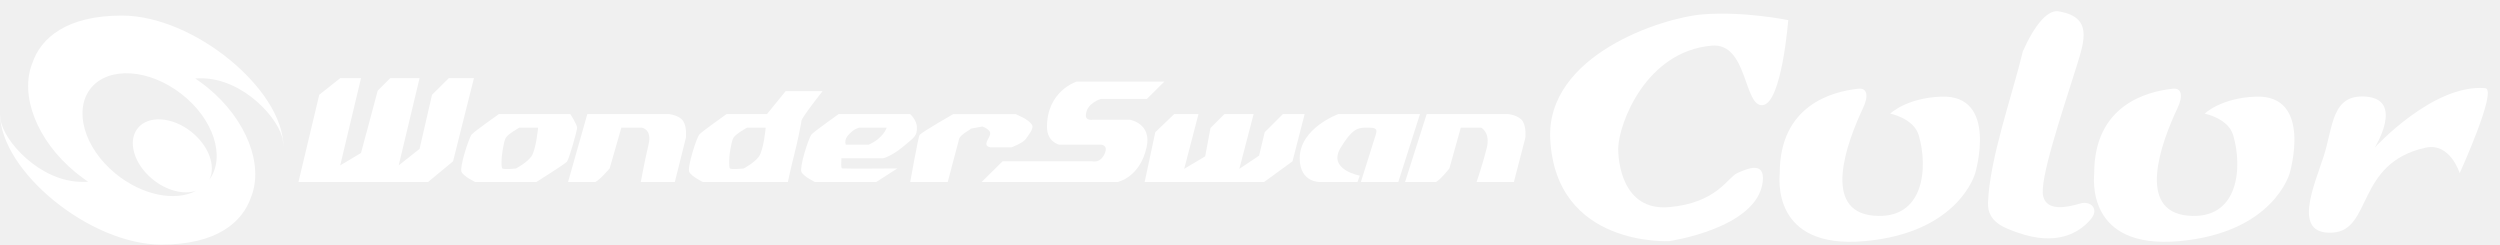
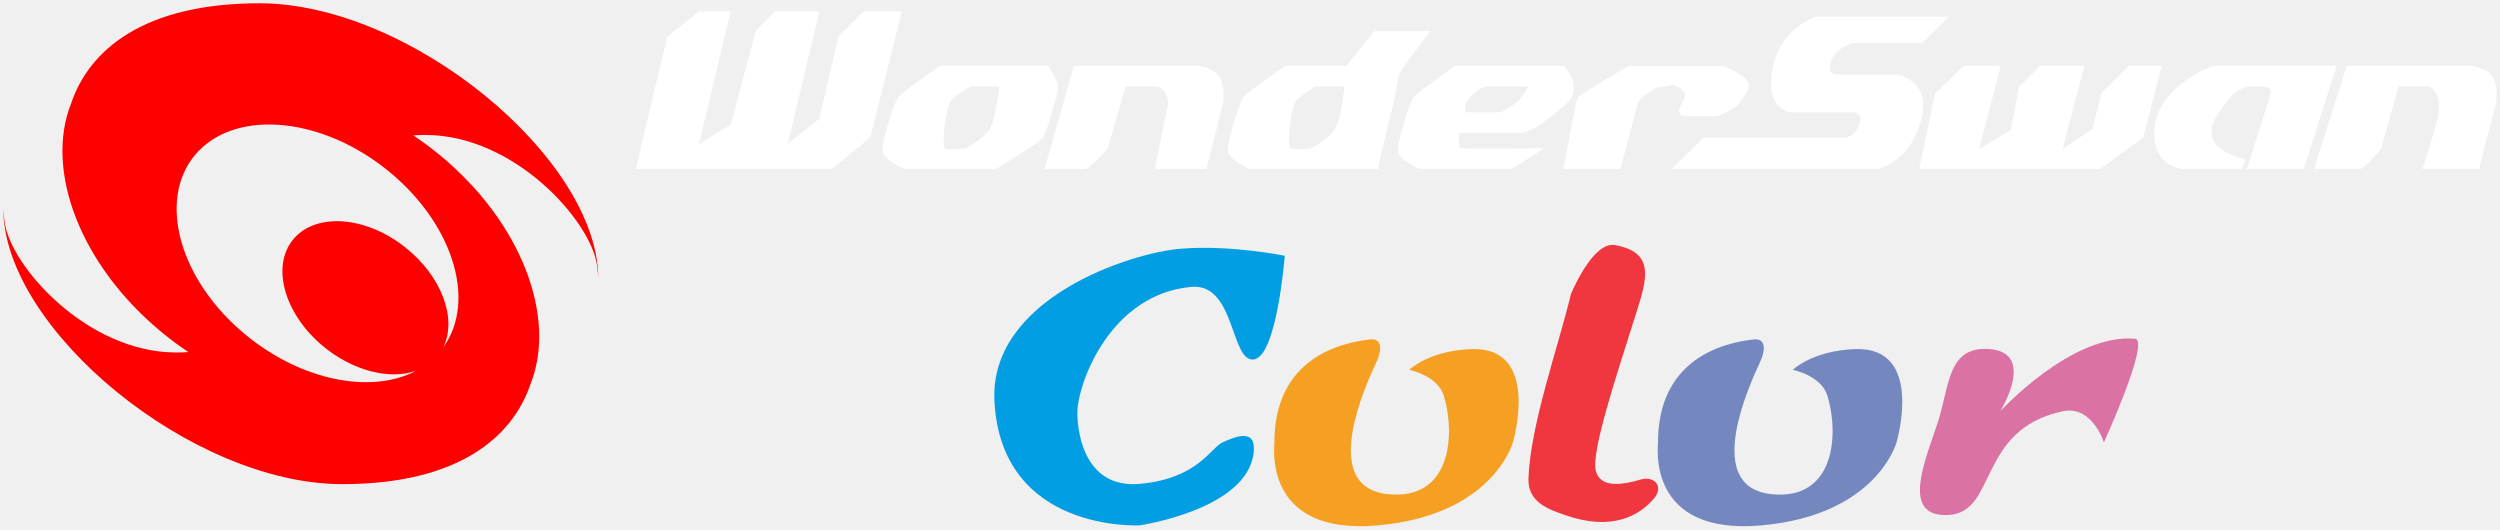
- <svg xmlns="http://www.w3.org/2000/svg" enable-background="new 0 0 566.936 85.117" height="90.903" viewBox="0 0 929.084 90.903" width="929.084">
-   <g fill="#fff" transform="translate(0 5.785248)">
+ <svg xmlns="http://www.w3.org/2000/svg" width="761.6" height="161.3" enable-background="new -90.674 86 759.604 159.302" version="1.1" viewBox="-90.674 86 761.6 161.3">
+   <g transform="translate(.999 1)">
+     <path d="m34.216 126.24c1.222-0.088 2.456-0.127 3.706-0.127 27.223 0 50.532 26.348 52.282 39.772 0.186 1.401 0.312 2.661 0.399 3.735-0.365-36.584-57.422-83.621-103.23-83.621-35.406 0-51.91 14.336-57.354 30.431-8.116 20.308 2.598 49.249 27.652 69.85 2.622 2.153 5.308 4.146 8.042 5.972-1.226 0.083-2.456 0.126-3.701 0.126-27.222 0-50.538-26.353-52.286-39.776-0.181-1.401-0.313-2.656-0.396-3.735 0.362 36.583 57.423 83.619 103.23 83.619 35.406 0 51.909-14.331 57.359-30.43 8.11-20.308-2.597-49.244-27.656-69.851-2.618-2.152-5.309-4.14-8.044-5.965zm-51.026 60.777c-20.162-16.572-26.949-40.929-15.523-54.718 11.44-13.808 37.154-12.217 57.809 3.867 20.493 15.967 28.379 40.206 17.857 54.685 4.355-8.711-0.45-21.778-11.666-30.597-12.163-9.561-27.305-10.508-34.043-2.3-6.729 8.198-2.729 22.671 9.145 32.525 9.146 7.588 20.327 10.274 28.283 7.491-13.557 7.148-34.796 3.08-51.862-10.953z" fill="#f00" />
+     <path d="m400.8 159.76c-4.492-1.324-9.556 5.023-13.879 14.709-3.852 16.146-12.414 39.951-12.965 56.377-0.25 7.289 6.479 9.426 11.051 11.039 14.471 5.105 22.934 0.111 27.243-5.104 3.1-3.74-0.179-6.859-4.021-5.715-5.556 1.643-12.344 2.758-13.746-2.607-1.545-5.916 6.688-30.225 12.373-48.324 3.108-9.879 5.736-18.08-6.056-20.375z" fill="#f0373f" />
+     <path d="m325.82 188.4c-9.795 1.012-29.26 6.195-29.26 31.375 0 1.186-3.551 28.43 31.586 25.271 35.148-3.16 41.064-25.271 41.064-25.271s8.693-29.221-12.636-28.428c-13.017 0.48-18.952 6.316-18.952 6.316s8.684 1.705 10.559 7.941c3.561 11.822 2.247 31.77-16.876 29.963-19.192-1.813-9.817-27.166-3.77-40.021 2.088-4.42 1.574-7.488-1.715-7.146z" fill="#f5a023" />
+     <path d="m442.69 188.4c-9.797 1.012-29.263 6.195-29.263 31.375 0 1.186-3.549 28.43 31.587 25.271 35.147-3.16 41.065-25.271 41.065-25.271s8.692-29.221-12.636-28.428c-13.017 0.48-18.951 6.316-18.951 6.316s8.682 1.705 10.557 7.941c3.562 11.822 2.247 31.77-16.876 29.963-19.192-1.813-9.817-27.166-3.771-40.021 2.09-4.42 1.577-7.488-1.712-7.146z" fill="#7487bf" />
+     <path d="m211.27 207.14c-1.574-31.197 41.515-45.195 56.857-46.379 15.354-1.194 31.588 2.154 31.588 2.154s-2.367 30.797-9.477 31.588c-7.1 0.793-5.525-23.295-18.953-22.109-24.588 2.166-34.455 28.969-34.747 37.902-0.129 4.322 1.194 23.686 18.953 22.111 17.769-1.586 21.72-11.061 25.27-12.635 3.56-1.586 10.368-4.703 9.477 3.158-1.966 17.367-34.746 22.111-34.746 22.111s-42.177 2.328-44.222-37.901z" fill="#019ee3" />
+     <path d="m501.88 241.89c-15.004 0.793-6.711-17.377-3.159-28.428 3.56-11.063 2.907-23.184 15.793-22.111 14.249 1.176 3.158 18.953 3.158 18.953s21.641-23.734 41.063-22.109c4.743 0.389-9.477 31.586-9.477 31.586s-3.551-11.451-12.634-9.477c-26.112 5.676-19.735 30.795-34.744 31.586z" fill="#da72a3" />
    <g fill="#fff">
-       <path d="m168.372 54.158-9.313 7.705h-48.147l7.734-32.427 7.789-6.181h7.732l-7.732 32.427 7.732-4.628 6.208-23.142 4.656-4.657h10.895l-7.761 32.427 7.761-6.153 4.629-20.093 6.237-6.181h9.341z" />
-       <path d="m480.338 54.158-10.583 7.705h-44.365l3.951-18.514 7.026-6.745h9.031l-5.304 20.349 7.789-4.629 1.974-10.527 5.195-5.193h10.837l-5.307 20.349 7.339-4.911 2.088-8.693 6.772-6.745h8.073z" />
-       <path d="m364.797 61.863 7.789-7.705h33.416s2.877.848 4.516-2.793c1.495-3.388-1.411-3.388-1.411-3.388h-15.522s-4.459-1.017-4.486-6.491c-.085-13.461 10.979-16.934 10.979-16.934h32.622l-6.489 6.436h-17.104s-5.447 1.553-5.561 6.097c-.084 2.06 2.455 1.637 2.455 1.637h13.941s8.071 1.354 6.209 10.047c-2.428 11.431-10.838 13.095-10.838 13.095h-50.516z" />
-       <path d="m338.269 61.863h13.94l4.233-16.029c.509-1.863 5.419-3.979 4.121-3.754-1.271.226 4.459-.848 4.459-.848s1.806.508 2.709 1.75c.933 1.213-.903 3.021-1.157 4.432-.254 1.41 1.553 1.552 1.553 1.552h7.789s4.178-1.552 5.307-3.104c1.102-1.58 2.482-3.217 2.482-4.6s-3.076-3.104-3.076-3.104l-3.133-1.524h-23.283s-11.146 6.379-12.444 7.705c-.454.393-3.5 17.524-3.5 17.524z" />
-       <path d="m175.313 44.168c-1.072 1.24-4.571 12.135-3.81 13.912.79 1.723 5.108 3.781 5.108 3.781h22.69s10.583-6.632 11.401-7.563c.79-.959 3.782-11.543 3.782-12.645 0-1.101-2.54-5.052-2.54-5.052h-26.529c.002.003-8.999 6.325-10.102 7.567zm17.696-2.512h6.971s-.79 8.383-2.539 10.752c-1.778 2.371-5.701 4.432-5.701 4.432s-4.402.452-5.023 0c-.649-.508-.17-5.053-.17-5.053s.593-4.909 1.411-6.35c.791-1.41 5.051-3.781 5.051-3.781z" />
-       <path d="m259.924 44.168c-1.073 1.24-4.572 12.135-3.782 13.912.79 1.723 5.08 3.781 5.08 3.781h31.58s1.045-5.022 2.343-10.104c1.241-4.77 2.709-12.105 2.709-12.645 0-1.129 7.846-11.033 7.846-11.033h-13.716l-6.941 8.521h-15.015c.029.004-8.974 6.326-10.104 7.568zm17.695-2.512h6.942s-.763 8.383-2.54 10.752c-1.723 2.371-5.673 4.432-5.673 4.432s-4.402.452-5.052 0c-.593-.508-.169-5.053-.169-5.053s.593-4.909 1.439-6.35c.791-1.41 5.053-3.781 5.053-3.781z" />
-       <path d="m211.101 61.863 7.168-25.26h30.311s4.008.424 5.362 2.682c1.411 2.259.96 6.152.96 6.152l-4.121 16.426h-12.644s1.468-8.043 2.879-13.886c1.411-5.842-2.54-6.321-2.54-6.321h-7.563l-4.346 15.154s-3.782 4.403-5.362 5.053z" />
-       <path d="m522.162 61.863 8.044-25.26h30.311s3.979.424 5.391 2.682c1.412 2.259.96 6.152.96 6.152l-4.262 16.426h-13.857s2.314-6.772 3.782-12.645c1.411-5.813-2.061-7.563-2.061-7.563h-7.592l-4.233 15.154s-3.499 4.403-5.051 5.053h-11.432z" />
-       <path d="m301.607 44.168c-1.102 1.24-4.544 12.135-3.781 13.912.762 1.723 5.051 3.781 5.051 3.781h22.72s4.516-2.822 7.874-5.052c0 0-19.305.142-20.489 0-.536-.056-.338-2.397-.282-3.78h15.522s2.991-.649 7.45-4.348c4.516-3.695 5.08-4.092 5.08-7.027 0-2.905-2.541-5.052-2.541-5.052h-26.527c.055.002-8.975 6.324-10.077 7.566zm17.725-2.512h10.188s-1.129 3.867-6.688 6.321h-8.494c-.819-2.2 1.185-3.95 2.313-4.911 1.185-1.072 2.681-1.41 2.681-1.41z" />
-       <path d="m505.737 61.863s4.29-13.574 5.646-17.922c.677-2.369-.903-2.285-3.896-2.285s-5.165.648-9.313 7.563c-4.854 8.072 7.168 10.273 7.168 10.273l-.848 2.369h-13.884s-7.592.312-7.592-8.832c0-11.232 14.365-16.427 14.365-16.427h30.338l-8.071 25.259h-13.913z" />
+       <polygon points="121.3 88.465 130.91 88.465 121.3 128.78 130.91 123.02 138.63 94.254 144.42 88.465 157.96 88.465 148.31 128.78 157.96 121.13 163.72 96.149 171.47 88.465 183.08 88.465 173.44 126.88 161.86 136.46 102 136.46 111.62 96.149" />
+       <polygon points="506.6 105.06 517.83 105.06 511.24 130.36 520.92 124.6 523.38 111.52 529.83 105.06 543.31 105.06 536.71 130.36 545.83 124.25 548.43 113.45 556.85 105.06 566.88 105.06 561.27 126.88 548.11 136.46 492.96 136.46 497.87 113.45" />
+       <path d="m417.63 136.46 9.683-9.578h41.543s3.575 1.053 5.615-3.473c1.857-4.213-1.756-4.213-1.756-4.213h-19.295s-5.543-1.265-5.578-8.07c-0.104-16.733 13.648-21.051 13.648-21.051h40.556l-8.067 8h-21.264s-6.771 1.93-6.913 7.58c-0.104 2.562 3.054 2.035 3.054 2.035h17.33s10.034 1.684 7.721 12.49c-3.021 14.21-13.475 16.279-13.475 16.279h-62.802z" />
+       <path d="m384.65 136.46h17.33l5.266-19.928c0.632-2.316 6.736-4.945 5.124-4.668-1.58 0.281 5.543-1.054 5.543-1.054s2.243 0.632 3.368 2.177c1.158 1.508-1.125 3.754-1.44 5.51-0.313 1.752 1.931 1.928 1.931 1.928h9.684s5.196-1.928 6.601-3.857c1.369-1.964 3.084-4 3.084-5.72s-3.823-3.858-3.823-3.858l-3.896-1.896h-28.945s-13.854 7.933-15.471 9.579c-0.566 0.491-4.356 21.787-4.356 21.787z" />
+       <path d="m182.06 114.46c-1.332 1.543-5.682 15.088-4.735 17.297 0.981 2.143 6.35 4.701 6.35 4.701h28.208s13.157-8.246 14.174-9.404c0.983-1.191 4.702-14.35 4.702-15.721 0-1.369-3.157-6.278-3.157-6.278h-32.98c0 3e-3 -11.189 7.862-12.562 9.405zm22-3.121h8.668s-0.982 10.422-3.157 13.365c-2.21 2.949-7.087 5.51-7.087 5.51s-5.473 0.563-6.245 0c-0.808-0.631-0.211-6.28-0.211-6.28s0.737-6.104 1.754-7.894c0.983-1.753 6.278-4.701 6.278-4.701z" />
+       <path d="m287.25 114.46c-1.333 1.543-5.683 15.088-4.701 17.297 0.982 2.143 6.315 4.701 6.315 4.701h39.26s1.299-6.246 2.914-12.563c1.542-5.931 3.368-15.048 3.368-15.72 0-1.404 9.754-13.717 9.754-13.717h-17.054l-8.627 10.594h-18.668c0.038 6e-3 -11.155 7.865-12.561 9.408zm21.999-3.121h8.63s-0.948 10.422-3.159 13.365c-2.142 2.949-7.052 5.51-7.052 5.51s-5.473 0.563-6.281 0c-0.737-0.631-0.209-6.28-0.209-6.28s0.737-6.104 1.789-7.894c0.983-1.753 6.282-4.701 6.282-4.701z" />
+       <path d="m226.56 136.46 8.911-31.402h37.683s4.982 0.525 6.666 3.333c1.754 2.81 1.193 7.649 1.193 7.649l-5.123 20.42h-15.719s1.825-9.998 3.579-17.264c1.754-7.264-3.157-7.857-3.157-7.857h-9.402l-5.403 18.84s-4.702 5.473-6.666 6.281z" />
+       <path d="m613.26 136.46 10.001-31.402h37.684s4.945 0.525 6.701 3.333c1.756 2.81 1.193 7.649 1.193 7.649l-5.3 20.42h-17.226s2.875-8.42 4.7-15.721c1.755-7.228-2.563-9.402-2.563-9.402h-9.438l-5.265 18.84s-4.348 5.474-6.278 6.281h-14.212v2e-3z" />
+       <path d="m339.07 114.46c-1.37 1.543-5.647 15.088-4.699 17.297 0.946 2.143 6.278 4.701 6.278 4.701h28.246s5.613-3.51 9.791-6.281c0 0-24.002 0.176-25.475 0-0.665-0.07-0.42-2.979-0.35-4.699h19.296s3.719-0.809 9.262-5.404c5.617-4.595 6.315-5.089 6.315-8.736 0-3.611-3.158-6.281-3.158-6.281h-32.977c0.068 1e-3 -11.159 7.86-12.529 9.403zm22.036-3.121h12.666s-1.403 4.809-8.314 7.857h-10.561c-1.019-2.734 1.474-4.91 2.877-6.105 1.473-1.332 3.332-1.752 3.332-1.752z" />
+       <path d="m592.85 136.46s5.333-16.877 7.02-22.28c0.842-2.946-1.123-2.841-4.844-2.841-3.722 0-6.422 0.806-11.578 9.4-6.035 10.035 8.91 12.772 8.91 12.772l-1.054 2.944h-17.259s-9.439 0.388-9.439-10.979c0-13.964 17.856-20.423 17.856-20.423h37.717l-10.033 31.402h-17.296z" />
    </g>
-     <path d="m72.559 23.369c.705-.028 1.439-.058 2.173-.058 15.805 0 29.352 15.324 30.367 23.113.112.819.169 1.553.226 2.174-.198-21.278-33.359-48.598-60-48.598-20.547 0-30.141 8.297-33.303 17.667-4.741 11.825 1.496 28.646 16.059 40.61 1.552 1.242 3.076 2.399 4.656 3.473-.678.057-1.411.057-2.145.057-15.805 0-29.352-15.324-30.367-23.113-.084-.819-.168-1.553-.225-2.174.197 21.279 33.358 48.598 60 48.598 20.545 0 30.141-8.324 33.302-17.666 4.741-11.797-1.496-28.616-16.059-40.611-1.553-1.243-3.076-2.4-4.684-3.472zm-29.663 35.334c-11.74-9.625-15.635-23.765-9.06-31.808 6.632-8.043 21.59-7.112 33.612 2.259 11.91 9.256 16.481 23.367 10.386 31.777 2.483-5.052-.282-12.645-6.83-17.809-7.026-5.531-15.86-6.096-19.755-1.326-3.923 4.77-1.58 13.18 5.306 18.908 5.334 4.432 11.797 5.982 16.425 4.375-7.816 4.15-20.149 1.78-30.084-6.376z" fill="#fff" />
-   </g>
-   <g fill="#fff" transform="matrix(.9999958 0 0 .9999958 466.8526 -386.4318)">
-     <path d="m298.8 390.76c-4.492-1.324-9.556 5.023-13.879 14.71-3.851 16.146-12.414 39.95-12.965 56.376-.25 7.29 6.479 9.426 11.051 11.04 14.47 5.104 22.933.11 27.243-5.104 3.1-3.74-.179-6.859-4.02-5.715-5.556 1.643-12.344 2.758-13.747-2.608-1.544-5.915 6.688-30.224 12.373-48.324 3.11-9.89 5.74-18.09-6.05-20.39z" />
-     <path d="m223.82 419.4c-9.796 1.013-29.261 6.196-29.261 31.376 0 1.185-3.55 28.43 31.587 25.271 35.148-3.159 41.064-25.271 41.064-25.271s8.693-29.22-12.636-28.428c-13.016.481-18.952 6.317-18.952 6.317s8.684 1.705 10.559 7.941c3.56 11.823 2.247 31.77-16.876 29.963-19.192-1.813-9.817-27.166-3.77-40.021 2.09-4.42 1.58-7.49-1.71-7.15z" />
-     <path d="m340.69 419.4c-9.797 1.013-29.262 6.196-29.262 31.376 0 1.185-3.549 28.43 31.587 25.271 35.147-3.159 41.065-25.271 41.065-25.271s8.692-29.22-12.636-28.428c-13.016.481-18.951 6.317-18.951 6.317s8.682 1.705 10.557 7.941c3.561 11.823 2.247 31.77-16.876 29.963-19.193-1.813-9.818-27.166-3.771-40.021 2.09-4.42 1.58-7.49-1.71-7.15z" />
-     <path d="m109.27 438.14c-1.574-31.197 41.515-45.195 56.858-46.379 15.353-1.194 31.588 2.155 31.588 2.155s-2.367 30.796-9.477 31.588c-7.099.792-5.525-23.296-18.953-22.111-24.588 2.166-34.455 28.97-34.747 37.904-.129 4.321 1.194 23.685 18.953 22.111 17.769-1.586 21.72-11.061 25.27-12.636 3.559-1.585 10.368-4.703 9.476 3.159-1.965 17.367-34.746 22.111-34.746 22.111s-42.17 2.33-44.22-37.9z" />
-     <path d="m399.88 472.89c-15.004.792-6.711-17.378-3.159-28.429 3.559-11.062 2.907-23.184 15.793-22.11 14.249 1.174 3.158 18.952 3.158 18.952s21.641-23.735 41.063-22.11c4.743.39-9.477 31.586-9.477 31.586s-3.551-11.451-12.634-9.475c-26.11 5.68-19.74 30.8-34.74 31.59z" />
  </g>
</svg>
